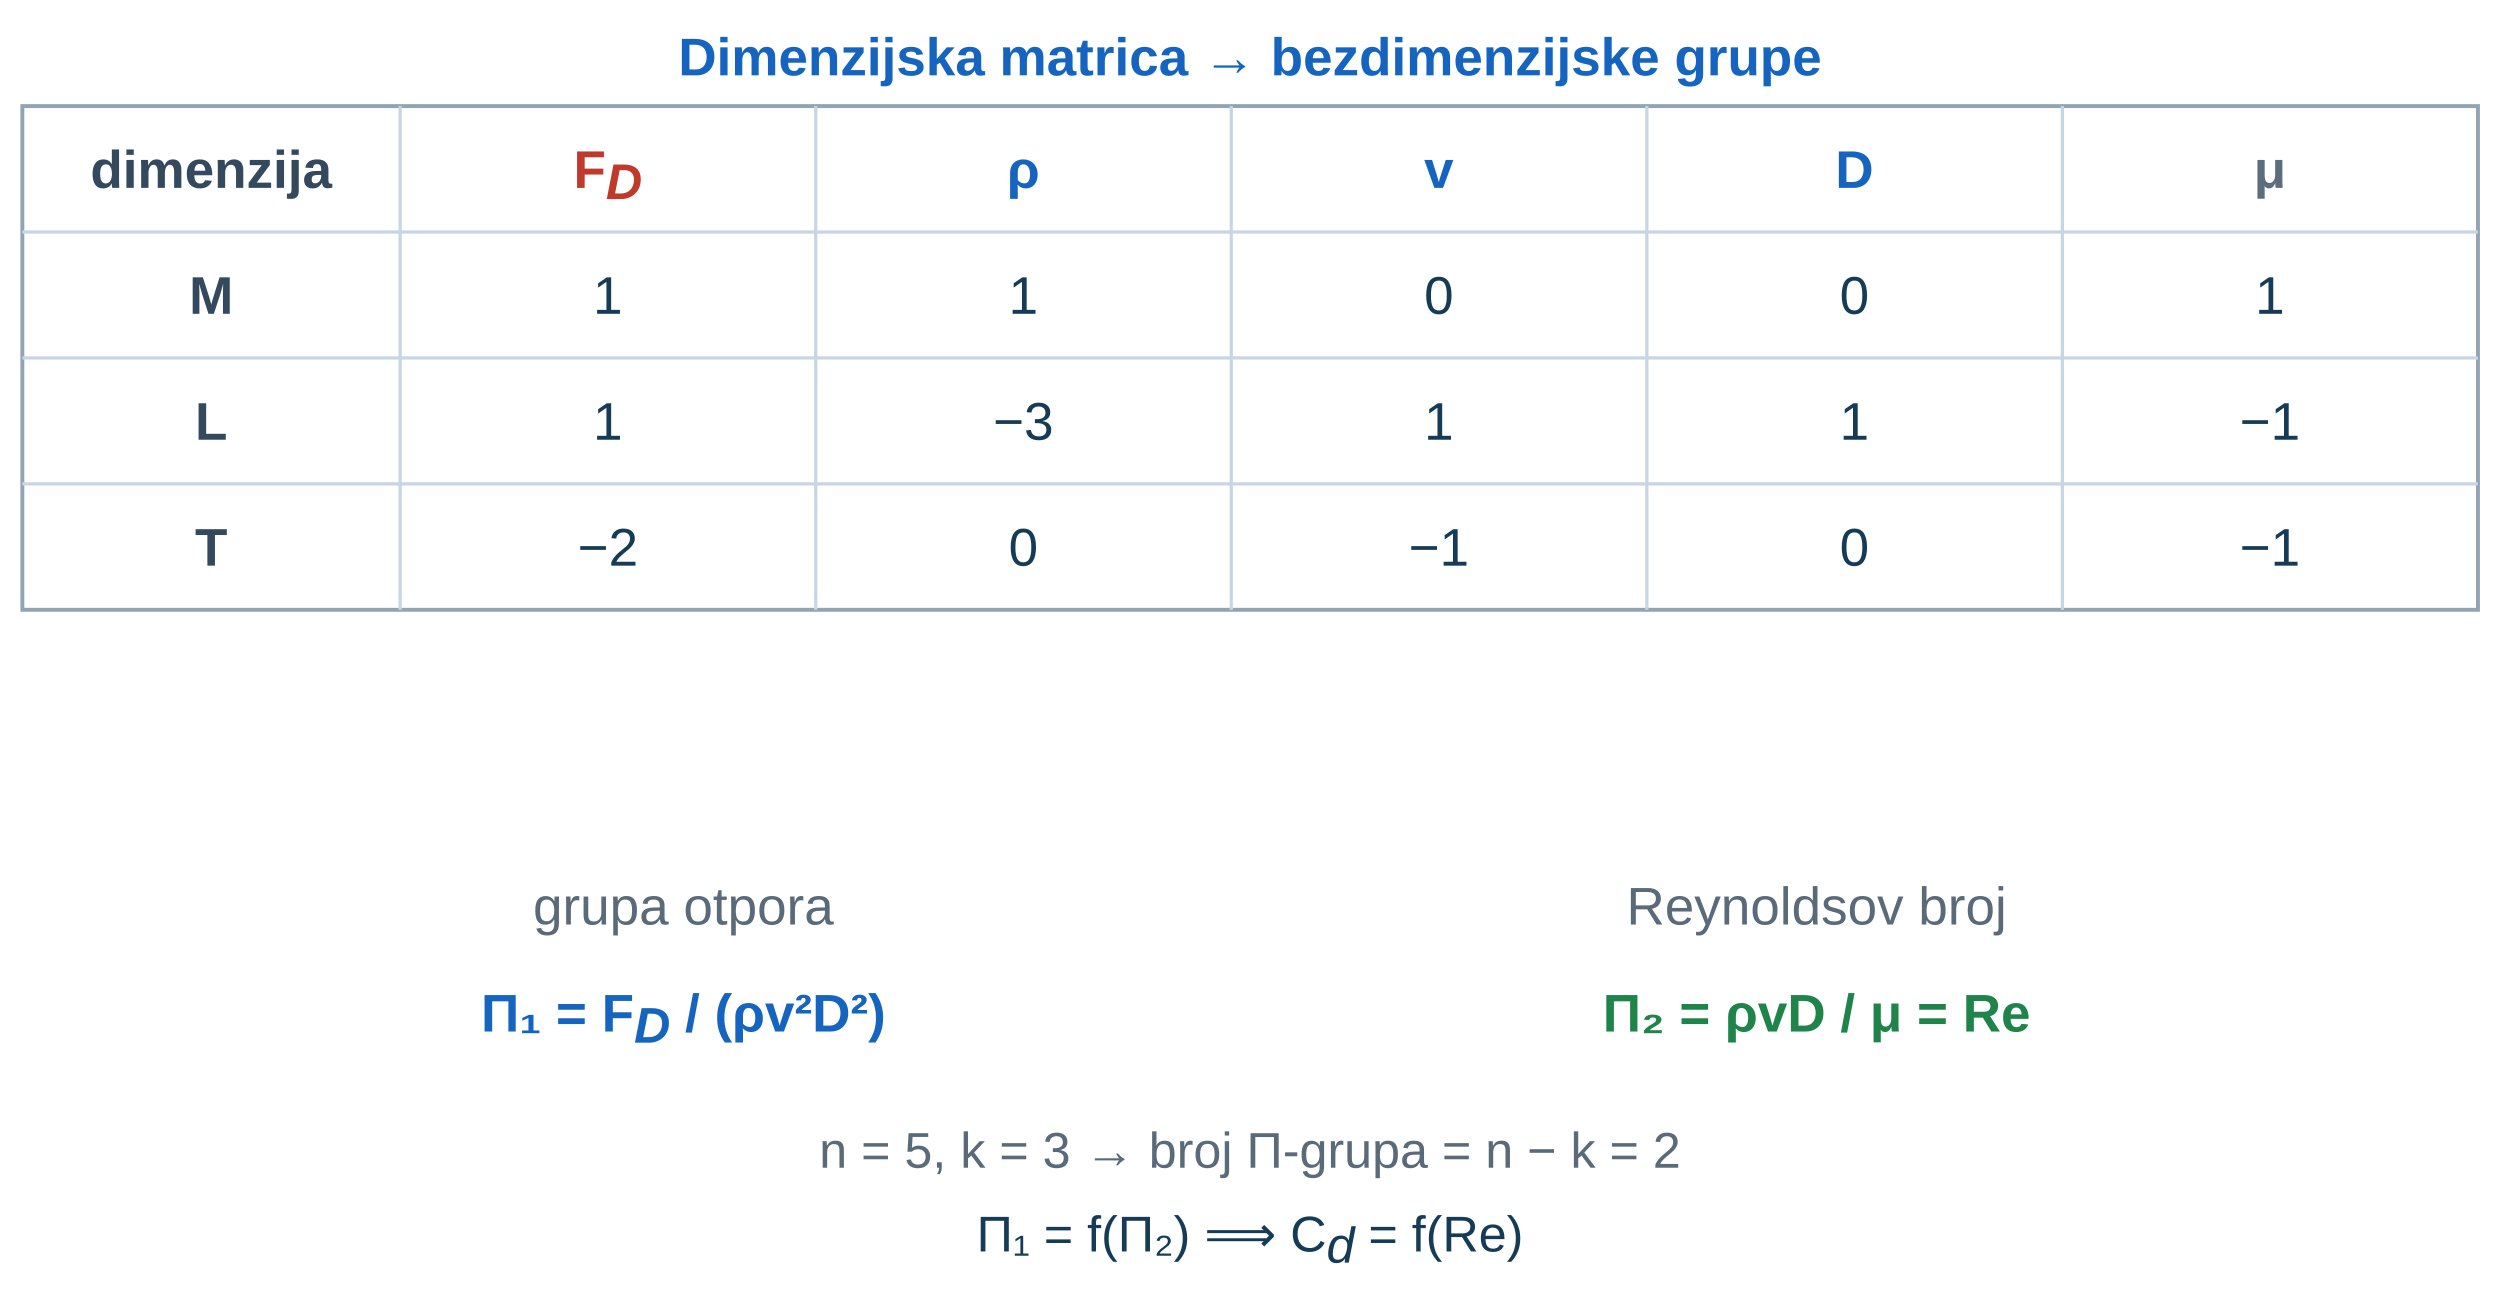
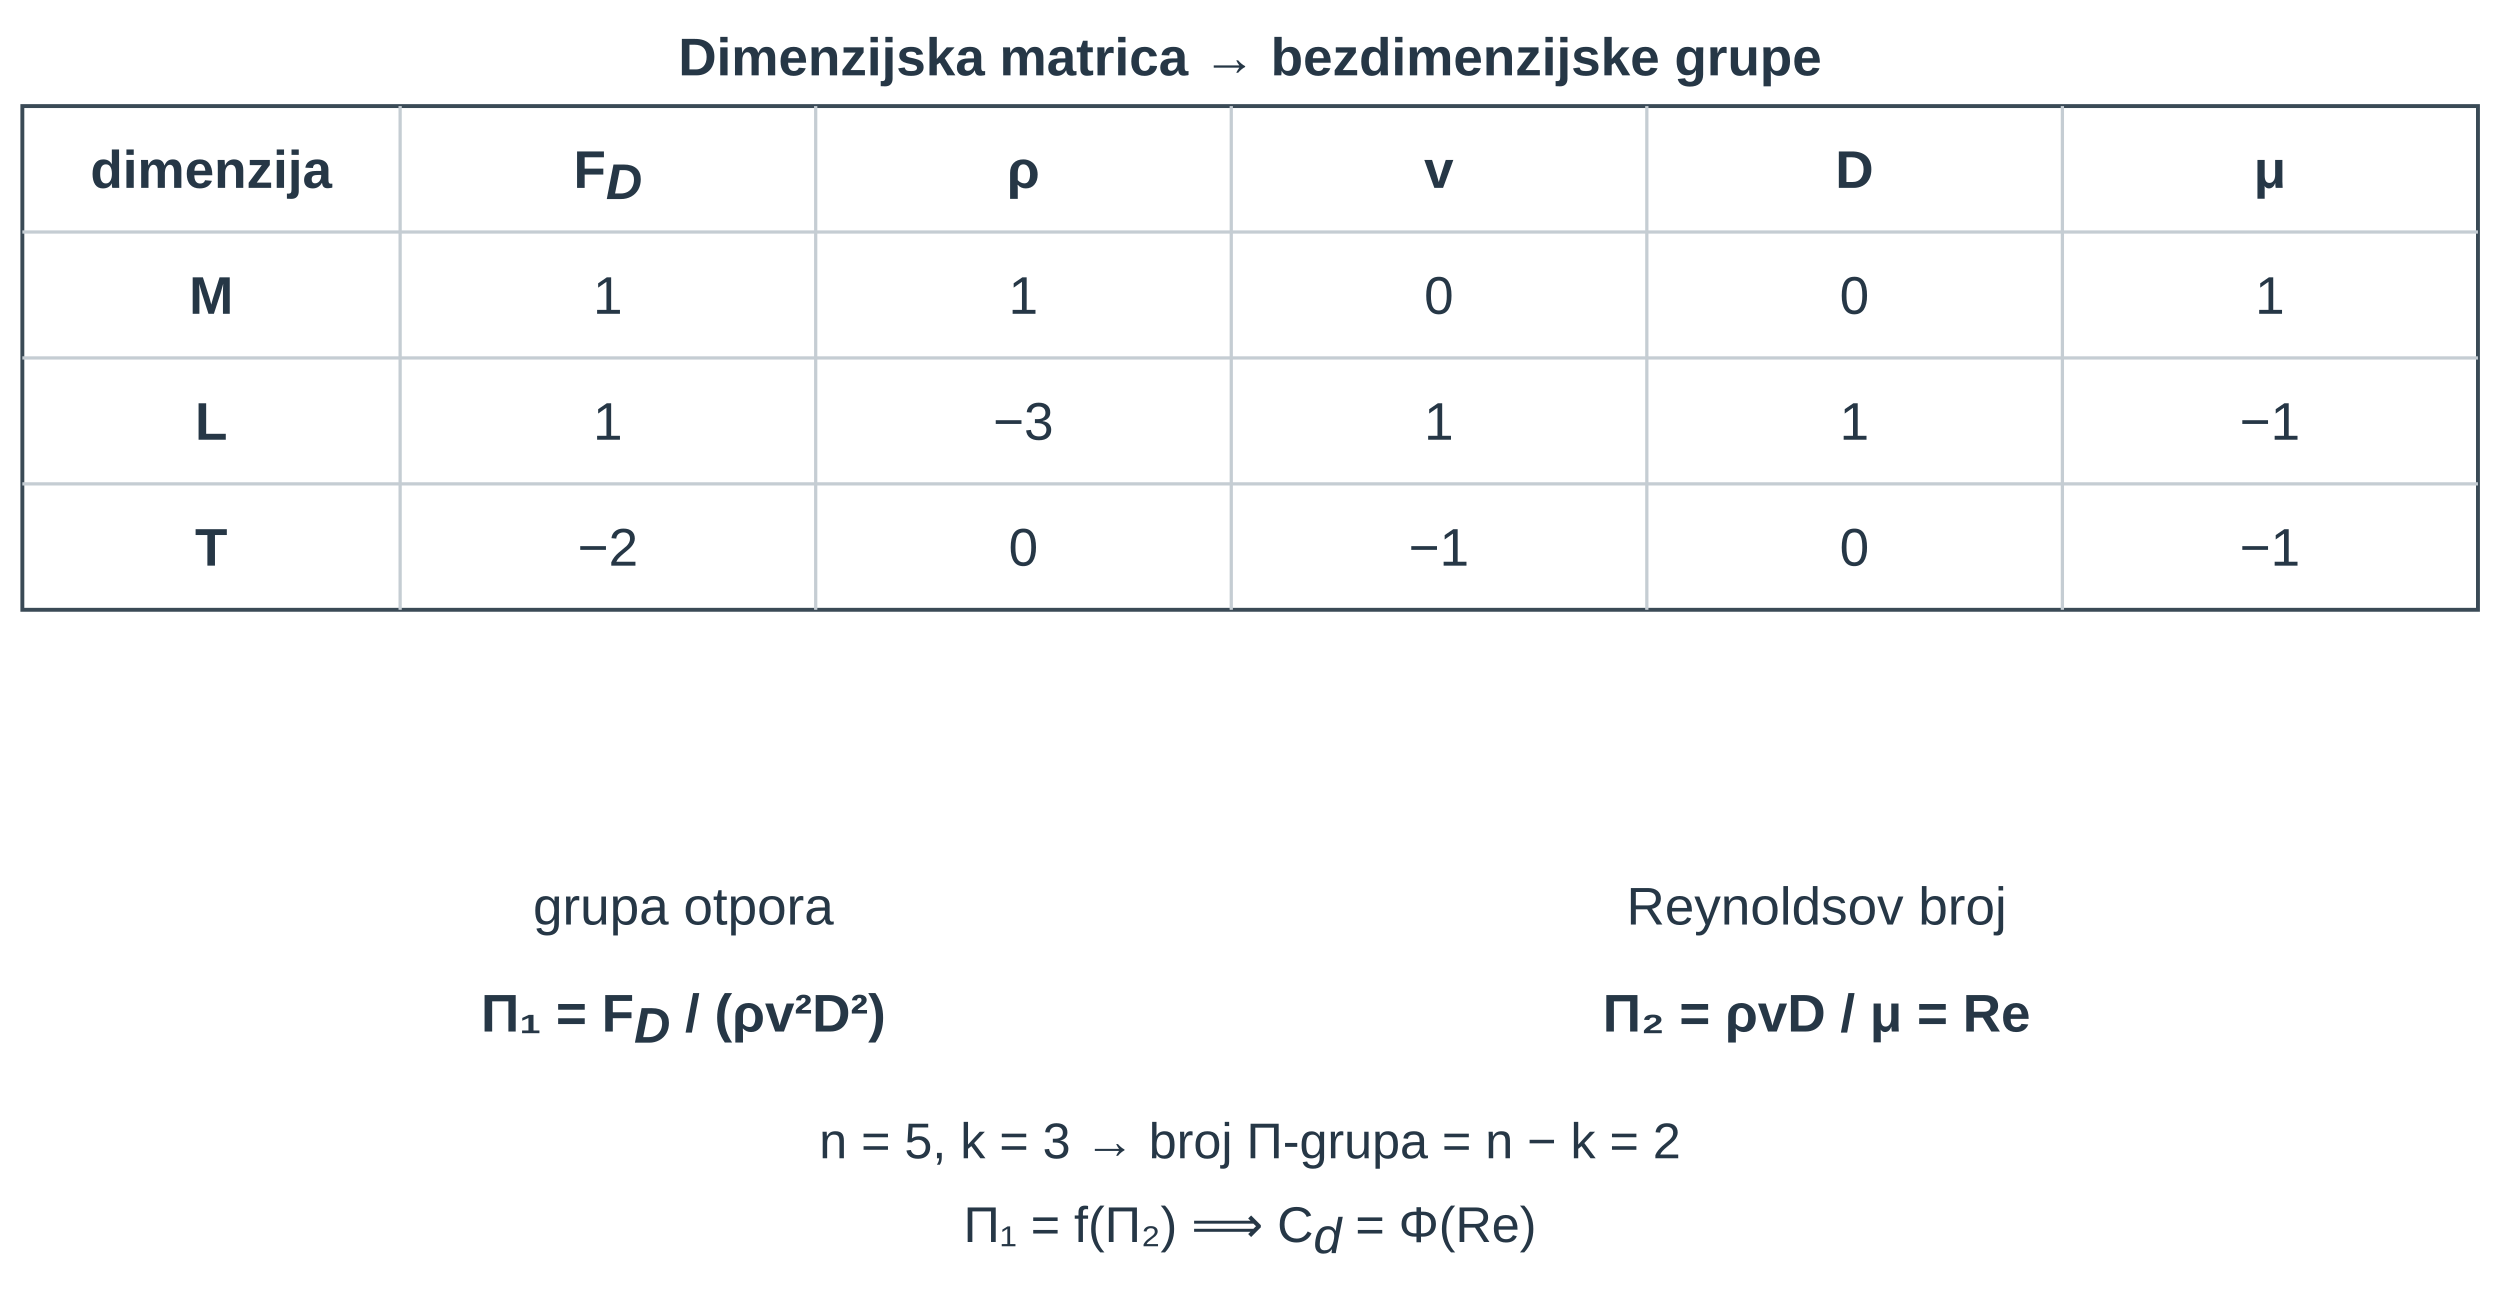
- <svg xmlns="http://www.w3.org/2000/svg" width="447.874pt" height="233.694pt" viewBox="0 0 447.874 233.694" role="img">
+ <svg xmlns="http://www.w3.org/2000/svg" width="447.874pt" height="232.002pt" viewBox="0 0 447.874 232.002" role="img">
  <defs>
    <marker id="u14fpb_aDn" markerWidth="8" markerHeight="7" refX="4" refY="6.5" orient="auto">
-       <path d="M0,0 L8,0 L4,7 z" fill="#1565c0" />
+       <path d="M0,0 L8,0 L4,7 z" fill="#356b83" />
    </marker>
  </defs>
  <g font-family="Arial, Liberation Sans, sans-serif">
    <g transform="translate(0 0)">
      <g transform="translate(223.937 13.5)">
-         <text data-source-text="1" x="0" y="0" text-anchor="middle" font-size="9.5" font-weight="600" fill="rgb(21, 101, 192)">Dimenzijska matrica → bezdimenzijske grupe</text>
+         <text data-source-text="1" x="0" y="0" text-anchor="middle" font-size="9.5" font-weight="600" fill="rgb(38, 55, 70)">Dimenzijska matrica → bezdimenzijske grupe</text>
      </g>
      <g transform="translate(-29.836 -24.987) scale(0.564)">
        <g transform="matrix(1 0 0 1 0 0)">
-           <rect x="60" y="78" width="780" height="160" rx="0" fill="none" stroke="rgb(144, 164, 180)" stroke-width="1.241" stroke-linecap="butt" stroke-linejoin="miter" stroke-dasharray="none" fill-opacity="1" stroke-opacity="1" opacity="1" marker-start="none" marker-mid="none" marker-end="none" data-source-geometry="3" />
+           <rect x="60" y="78" width="780" height="160" rx="0" fill="none" stroke="rgb(58, 74, 86)" stroke-width="1.241" stroke-linecap="butt" stroke-linejoin="miter" stroke-dasharray="none" fill-opacity="1" stroke-opacity="1" opacity="1" marker-start="none" marker-mid="none" marker-end="none" data-source-geometry="1" />
        </g>
      </g>
      <g transform="translate(-29.836 -24.987) scale(0.564)">
        <g transform="matrix(1 0 0 1 0 0)">
-           <line x1="180" y1="78" x2="180" y2="238" stroke="rgb(200, 214, 228)" stroke-width="1.034" fill="rgb(0, 0, 0)" stroke-linecap="butt" stroke-linejoin="miter" stroke-dasharray="none" fill-opacity="1" stroke-opacity="1" opacity="1" marker-start="none" marker-mid="none" marker-end="none" data-source-geometry="4" />
+           <line x1="180" y1="78" x2="180" y2="238" stroke="rgb(197, 205, 211)" stroke-width="1.034" fill="rgb(0, 0, 0)" stroke-linecap="butt" stroke-linejoin="miter" stroke-dasharray="none" fill-opacity="1" stroke-opacity="1" opacity="1" marker-start="none" marker-mid="none" marker-end="none" data-source-geometry="2" />
        </g>
      </g>
      <g transform="translate(-29.836 -24.987) scale(0.564)">
        <g transform="matrix(1 0 0 1 0 0)">
-           <line x1="312" y1="78" x2="312" y2="238" stroke="rgb(200, 214, 228)" stroke-width="1.034" fill="rgb(0, 0, 0)" stroke-linecap="butt" stroke-linejoin="miter" stroke-dasharray="none" fill-opacity="1" stroke-opacity="1" opacity="1" marker-start="none" marker-mid="none" marker-end="none" data-source-geometry="5" />
+           <line x1="312" y1="78" x2="312" y2="238" stroke="rgb(197, 205, 211)" stroke-width="1.034" fill="rgb(0, 0, 0)" stroke-linecap="butt" stroke-linejoin="miter" stroke-dasharray="none" fill-opacity="1" stroke-opacity="1" opacity="1" marker-start="none" marker-mid="none" marker-end="none" data-source-geometry="3" />
        </g>
      </g>
      <g transform="translate(-29.836 -24.987) scale(0.564)">
        <g transform="matrix(1 0 0 1 0 0)">
-           <line x1="444" y1="78" x2="444" y2="238" stroke="rgb(200, 214, 228)" stroke-width="1.034" fill="rgb(0, 0, 0)" stroke-linecap="butt" stroke-linejoin="miter" stroke-dasharray="none" fill-opacity="1" stroke-opacity="1" opacity="1" marker-start="none" marker-mid="none" marker-end="none" data-source-geometry="6" />
+           <line x1="444" y1="78" x2="444" y2="238" stroke="rgb(197, 205, 211)" stroke-width="1.034" fill="rgb(0, 0, 0)" stroke-linecap="butt" stroke-linejoin="miter" stroke-dasharray="none" fill-opacity="1" stroke-opacity="1" opacity="1" marker-start="none" marker-mid="none" marker-end="none" data-source-geometry="4" />
        </g>
      </g>
      <g transform="translate(-29.836 -24.987) scale(0.564)">
        <g transform="matrix(1 0 0 1 0 0)">
-           <line x1="576" y1="78" x2="576" y2="238" stroke="rgb(200, 214, 228)" stroke-width="1.034" fill="rgb(0, 0, 0)" stroke-linecap="butt" stroke-linejoin="miter" stroke-dasharray="none" fill-opacity="1" stroke-opacity="1" opacity="1" marker-start="none" marker-mid="none" marker-end="none" data-source-geometry="7" />
+           <line x1="576" y1="78" x2="576" y2="238" stroke="rgb(197, 205, 211)" stroke-width="1.034" fill="rgb(0, 0, 0)" stroke-linecap="butt" stroke-linejoin="miter" stroke-dasharray="none" fill-opacity="1" stroke-opacity="1" opacity="1" marker-start="none" marker-mid="none" marker-end="none" data-source-geometry="5" />
        </g>
      </g>
      <g transform="translate(-29.836 -24.987) scale(0.564)">
        <g transform="matrix(1 0 0 1 0 0)">
-           <line x1="708" y1="78" x2="708" y2="238" stroke="rgb(200, 214, 228)" stroke-width="1.034" fill="rgb(0, 0, 0)" stroke-linecap="butt" stroke-linejoin="miter" stroke-dasharray="none" fill-opacity="1" stroke-opacity="1" opacity="1" marker-start="none" marker-mid="none" marker-end="none" data-source-geometry="8" />
+           <line x1="708" y1="78" x2="708" y2="238" stroke="rgb(197, 205, 211)" stroke-width="1.034" fill="rgb(0, 0, 0)" stroke-linecap="butt" stroke-linejoin="miter" stroke-dasharray="none" fill-opacity="1" stroke-opacity="1" opacity="1" marker-start="none" marker-mid="none" marker-end="none" data-source-geometry="6" />
        </g>
      </g>
      <g transform="translate(-29.836 -24.987) scale(0.564)">
        <g transform="matrix(1 0 0 1 0 0)">
-           <line x1="60" y1="118" x2="840" y2="118" stroke="rgb(200, 214, 228)" stroke-width="1.034" fill="rgb(0, 0, 0)" stroke-linecap="butt" stroke-linejoin="miter" stroke-dasharray="none" fill-opacity="1" stroke-opacity="1" opacity="1" marker-start="none" marker-mid="none" marker-end="none" data-source-geometry="9" />
+           <line x1="60" y1="118" x2="840" y2="118" stroke="rgb(197, 205, 211)" stroke-width="1.034" fill="rgb(0, 0, 0)" stroke-linecap="butt" stroke-linejoin="miter" stroke-dasharray="none" fill-opacity="1" stroke-opacity="1" opacity="1" marker-start="none" marker-mid="none" marker-end="none" data-source-geometry="7" />
        </g>
      </g>
      <g transform="translate(-29.836 -24.987) scale(0.564)">
        <g transform="matrix(1 0 0 1 0 0)">
-           <line x1="60" y1="158" x2="840" y2="158" stroke="rgb(200, 214, 228)" stroke-width="1.034" fill="rgb(0, 0, 0)" stroke-linecap="butt" stroke-linejoin="miter" stroke-dasharray="none" fill-opacity="1" stroke-opacity="1" opacity="1" marker-start="none" marker-mid="none" marker-end="none" data-source-geometry="10" />
+           <line x1="60" y1="158" x2="840" y2="158" stroke="rgb(197, 205, 211)" stroke-width="1.034" fill="rgb(0, 0, 0)" stroke-linecap="butt" stroke-linejoin="miter" stroke-dasharray="none" fill-opacity="1" stroke-opacity="1" opacity="1" marker-start="none" marker-mid="none" marker-end="none" data-source-geometry="8" />
        </g>
      </g>
      <g transform="translate(-29.836 -24.987) scale(0.564)">
        <g transform="matrix(1 0 0 1 0 0)">
-           <line x1="60" y1="198" x2="840" y2="198" stroke="rgb(200, 214, 228)" stroke-width="1.034" fill="rgb(0, 0, 0)" stroke-linecap="butt" stroke-linejoin="miter" stroke-dasharray="none" fill-opacity="1" stroke-opacity="1" opacity="1" marker-start="none" marker-mid="none" marker-end="none" data-source-geometry="11" />
+           <line x1="60" y1="198" x2="840" y2="198" stroke="rgb(197, 205, 211)" stroke-width="1.034" fill="rgb(0, 0, 0)" stroke-linecap="butt" stroke-linejoin="miter" stroke-dasharray="none" fill-opacity="1" stroke-opacity="1" opacity="1" marker-start="none" marker-mid="none" marker-end="none" data-source-geometry="9" />
        </g>
      </g>
      <g transform="translate(108.893 33.662)">
-         <text data-source-text="3" x="0" y="0" text-anchor="middle" font-size="9.5" font-weight="600" fill="rgb(192, 57, 43)">F<tspan font-size="9" font-weight="700" font-style="italic" fill="rgb(192, 57, 43)" baseline-shift="-2">D</tspan>
+         <text data-source-text="3" x="0" y="0" text-anchor="middle" font-size="9.5" font-weight="600" fill="rgb(38, 55, 70)">F<tspan font-size="9" font-weight="700" font-style="italic" fill="rgb(38, 55, 70)" baseline-shift="-2">D</tspan>
        </text>
      </g>
      <g transform="translate(183.333 33.662)">
-         <text data-source-text="4" x="0" y="0" text-anchor="middle" font-size="9.5" font-weight="600" fill="rgb(21, 101, 192)">ρ</text>
+         <text data-source-text="4" x="0" y="0" text-anchor="middle" font-size="9.5" font-weight="600" fill="rgb(38, 55, 70)">ρ</text>
      </g>
      <g transform="translate(257.773 33.662)">
-         <text data-source-text="5" x="0" y="0" text-anchor="middle" font-size="9.5" font-weight="600" fill="rgb(21, 101, 192)">v</text>
+         <text data-source-text="5" x="0" y="0" text-anchor="middle" font-size="9.5" font-weight="600" fill="rgb(38, 55, 70)">v</text>
      </g>
      <g transform="translate(332.214 33.662)">
-         <text data-source-text="6" x="0" y="0" text-anchor="middle" font-size="9.5" font-weight="600" fill="rgb(21, 101, 192)">D</text>
+         <text data-source-text="6" x="0" y="0" text-anchor="middle" font-size="9.5" font-weight="600" fill="rgb(38, 55, 70)">D</text>
      </g>
      <g transform="translate(406.654 33.662)">
-         <text data-source-text="7" x="0" y="0" text-anchor="middle" font-size="9.5" font-weight="600" fill="rgb(93, 109, 126)">μ</text>
+         <text data-source-text="7" x="0" y="0" text-anchor="middle" font-size="9.5" font-weight="600" fill="rgb(38, 55, 70)">μ</text>
      </g>
      <g transform="translate(37.836 33.662)">
-         <text data-source-text="2" x="0" y="0" text-anchor="middle" font-size="9.5" font-weight="600" fill="rgb(52, 73, 94)">dimenzija</text>
+         <text data-source-text="2" x="0" y="0" text-anchor="middle" font-size="9.5" font-weight="600" fill="rgb(38, 55, 70)">dimenzija</text>
      </g>
      <g transform="translate(37.836 56.22)">
-         <text data-source-text="8" x="0" y="0" text-anchor="middle" font-size="9.5" font-weight="600" fill="rgb(52, 73, 94)">M</text>
+         <text data-source-text="8" x="0" y="0" text-anchor="middle" font-size="9.5" font-weight="600" fill="rgb(38, 55, 70)">M</text>
      </g>
      <g transform="translate(108.893 56.22)">
-         <text data-source-text="9" x="0" y="0" text-anchor="middle" font-size="9.5" font-weight="400" fill="rgb(22, 59, 87)">1</text>
+         <text data-source-text="9" x="0" y="0" text-anchor="middle" font-size="9.5" font-weight="400" fill="rgb(38, 55, 70)">1</text>
      </g>
      <g transform="translate(183.333 56.22)">
-         <text data-source-text="10" x="0" y="0" text-anchor="middle" font-size="9.5" font-weight="400" fill="rgb(22, 59, 87)">1</text>
+         <text data-source-text="10" x="0" y="0" text-anchor="middle" font-size="9.5" font-weight="400" fill="rgb(38, 55, 70)">1</text>
      </g>
      <g transform="translate(257.773 56.22)">
-         <text data-source-text="11" x="0" y="0" text-anchor="middle" font-size="9.5" font-weight="400" fill="rgb(22, 59, 87)">0</text>
+         <text data-source-text="11" x="0" y="0" text-anchor="middle" font-size="9.5" font-weight="400" fill="rgb(38, 55, 70)">0</text>
      </g>
      <g transform="translate(332.214 56.22)">
-         <text data-source-text="12" x="0" y="0" text-anchor="middle" font-size="9.5" font-weight="400" fill="rgb(22, 59, 87)">0</text>
+         <text data-source-text="12" x="0" y="0" text-anchor="middle" font-size="9.5" font-weight="400" fill="rgb(38, 55, 70)">0</text>
      </g>
      <g transform="translate(406.654 56.22)">
-         <text data-source-text="13" x="0" y="0" text-anchor="middle" font-size="9.5" font-weight="400" fill="rgb(22, 59, 87)">1</text>
+         <text data-source-text="13" x="0" y="0" text-anchor="middle" font-size="9.5" font-weight="400" fill="rgb(38, 55, 70)">1</text>
      </g>
      <g transform="translate(37.836 78.778)">
-         <text data-source-text="14" x="0" y="0" text-anchor="middle" font-size="9.5" font-weight="600" fill="rgb(52, 73, 94)">L</text>
+         <text data-source-text="14" x="0" y="0" text-anchor="middle" font-size="9.5" font-weight="600" fill="rgb(38, 55, 70)">L</text>
      </g>
      <g transform="translate(108.893 78.778)">
-         <text data-source-text="15" x="0" y="0" text-anchor="middle" font-size="9.5" font-weight="400" fill="rgb(22, 59, 87)">1</text>
+         <text data-source-text="15" x="0" y="0" text-anchor="middle" font-size="9.5" font-weight="400" fill="rgb(38, 55, 70)">1</text>
      </g>
      <g transform="translate(183.333 78.778)">
-         <text data-source-text="16" x="0" y="0" text-anchor="middle" font-size="9.5" font-weight="400" fill="rgb(22, 59, 87)">−3</text>
+         <text data-source-text="16" x="0" y="0" text-anchor="middle" font-size="9.5" font-weight="400" fill="rgb(38, 55, 70)">−3</text>
      </g>
      <g transform="translate(257.773 78.778)">
-         <text data-source-text="17" x="0" y="0" text-anchor="middle" font-size="9.5" font-weight="400" fill="rgb(22, 59, 87)">1</text>
+         <text data-source-text="17" x="0" y="0" text-anchor="middle" font-size="9.5" font-weight="400" fill="rgb(38, 55, 70)">1</text>
      </g>
      <g transform="translate(332.214 78.778)">
-         <text data-source-text="18" x="0" y="0" text-anchor="middle" font-size="9.5" font-weight="400" fill="rgb(22, 59, 87)">1</text>
+         <text data-source-text="18" x="0" y="0" text-anchor="middle" font-size="9.5" font-weight="400" fill="rgb(38, 55, 70)">1</text>
      </g>
      <g transform="translate(406.654 78.778)">
-         <text data-source-text="19" x="0" y="0" text-anchor="middle" font-size="9.5" font-weight="400" fill="rgb(22, 59, 87)">−1</text>
+         <text data-source-text="19" x="0" y="0" text-anchor="middle" font-size="9.5" font-weight="400" fill="rgb(38, 55, 70)">−1</text>
      </g>
      <g transform="translate(37.836 101.335)">
-         <text data-source-text="20" x="0" y="0" text-anchor="middle" font-size="9.5" font-weight="600" fill="rgb(52, 73, 94)">T</text>
+         <text data-source-text="20" x="0" y="0" text-anchor="middle" font-size="9.5" font-weight="600" fill="rgb(38, 55, 70)">T</text>
      </g>
      <g transform="translate(108.893 101.335)">
-         <text data-source-text="21" x="0" y="0" text-anchor="middle" font-size="9.5" font-weight="400" fill="rgb(22, 59, 87)">−2</text>
+         <text data-source-text="21" x="0" y="0" text-anchor="middle" font-size="9.5" font-weight="400" fill="rgb(38, 55, 70)">−2</text>
      </g>
      <g transform="translate(183.333 101.335)">
-         <text data-source-text="22" x="0" y="0" text-anchor="middle" font-size="9.5" font-weight="400" fill="rgb(22, 59, 87)">0</text>
+         <text data-source-text="22" x="0" y="0" text-anchor="middle" font-size="9.5" font-weight="400" fill="rgb(38, 55, 70)">0</text>
      </g>
      <g transform="translate(257.773 101.335)">
-         <text data-source-text="23" x="0" y="0" text-anchor="middle" font-size="9.5" font-weight="400" fill="rgb(22, 59, 87)">−1</text>
+         <text data-source-text="23" x="0" y="0" text-anchor="middle" font-size="9.5" font-weight="400" fill="rgb(38, 55, 70)">−1</text>
      </g>
      <g transform="translate(332.214 101.335)">
-         <text data-source-text="24" x="0" y="0" text-anchor="middle" font-size="9.5" font-weight="400" fill="rgb(22, 59, 87)">0</text>
+         <text data-source-text="24" x="0" y="0" text-anchor="middle" font-size="9.5" font-weight="400" fill="rgb(38, 55, 70)">0</text>
      </g>
      <g transform="translate(406.654 101.335)">
-         <text data-source-text="25" x="0" y="0" text-anchor="middle" font-size="9.5" font-weight="400" fill="rgb(22, 59, 87)">−1</text>
+         <text data-source-text="25" x="0" y="0" text-anchor="middle" font-size="9.5" font-weight="400" fill="rgb(38, 55, 70)">−1</text>
      </g>
      <g transform="translate(122.428 165.625)">
-         <text data-source-text="27" x="0" y="0" text-anchor="middle" font-size="9.5" font-weight="400" fill="rgb(90, 106, 120)">grupa otpora</text>
+         <text data-source-text="27" x="0" y="0" text-anchor="middle" font-size="9.5" font-weight="400" fill="rgb(38, 55, 70)">grupa otpora</text>
      </g>
      <g transform="translate(325.446 165.625)">
-         <text data-source-text="29" x="0" y="0" text-anchor="middle" font-size="9.5" font-weight="400" fill="rgb(90, 106, 120)">Reynoldsov broj</text>
+         <text data-source-text="29" x="0" y="0" text-anchor="middle" font-size="9.5" font-weight="400" fill="rgb(38, 55, 70)">Reynoldsov broj</text>
      </g>
      <g transform="translate(122.428 184.799)">
-         <text data-source-text="28" x="0" y="0" text-anchor="middle" font-size="9.5" font-weight="600" fill="rgb(21, 101, 192)">Π₁ = F<tspan font-size="9" font-weight="700" font-style="italic" fill="rgb(21, 101, 192)" baseline-shift="-2">D</tspan> / (ρv²D²)</text>
+         <text data-source-text="28" x="0" y="0" text-anchor="middle" font-size="9.5" font-weight="600" fill="rgb(38, 55, 70)">Π₁ = F<tspan font-size="9" font-weight="700" font-style="italic" fill="rgb(38, 55, 70)" baseline-shift="-2">D</tspan> / (ρv²D²)</text>
      </g>
      <g transform="translate(325.446 184.799)">
-         <text data-source-text="30" x="0" y="0" text-anchor="middle" font-size="9.5" font-weight="600" fill="rgb(30, 132, 73)">Π₂ = ρvD / μ = Re</text>
+         <text data-source-text="30" x="0" y="0" text-anchor="middle" font-size="9.5" font-weight="600" fill="rgb(38, 55, 70)">Π₂ = ρvD / μ = Re</text>
      </g>
-       <g transform="translate(223.937 209.194)">
-         <text data-source-text="26" x="0" y="0" text-anchor="middle" font-size="9" font-weight="400" fill="rgb(90, 106, 120)">n = 5, k = 3 → broj Π-grupa = n − k = 2</text>
+       <g transform="translate(223.937 207.502)">
+         <text data-source-text="26" x="0" y="0" text-anchor="middle" font-size="9" font-weight="400" fill="rgb(38, 55, 70)">n = 5, k = 3 → broj Π-grupa = n − k = 2</text>
      </g>
-       <g transform="translate(223.937 224.194)">
-         <text data-source-text="31" x="0" y="0" text-anchor="middle" font-size="9" font-weight="400" fill="rgb(22, 59, 87)">Π₁ = f(Π₂) ⟹ C<tspan font-size="9" font-weight="400" font-style="italic" fill="rgb(22, 59, 87)" baseline-shift="-2">d</tspan> = f(Re)</text>
+       <g transform="translate(223.937 222.502)">
+         <text data-source-text="31" x="0" y="0" text-anchor="middle" font-size="9" font-weight="400" fill="rgb(38, 55, 70)">Π₁ = f(Π₂) ⟹ C<tspan font-size="9" font-weight="400" font-style="italic" fill="rgb(38, 55, 70)" baseline-shift="-2">d</tspan> = Φ(Re)</text>
      </g>
    </g>
  </g>
</svg>
